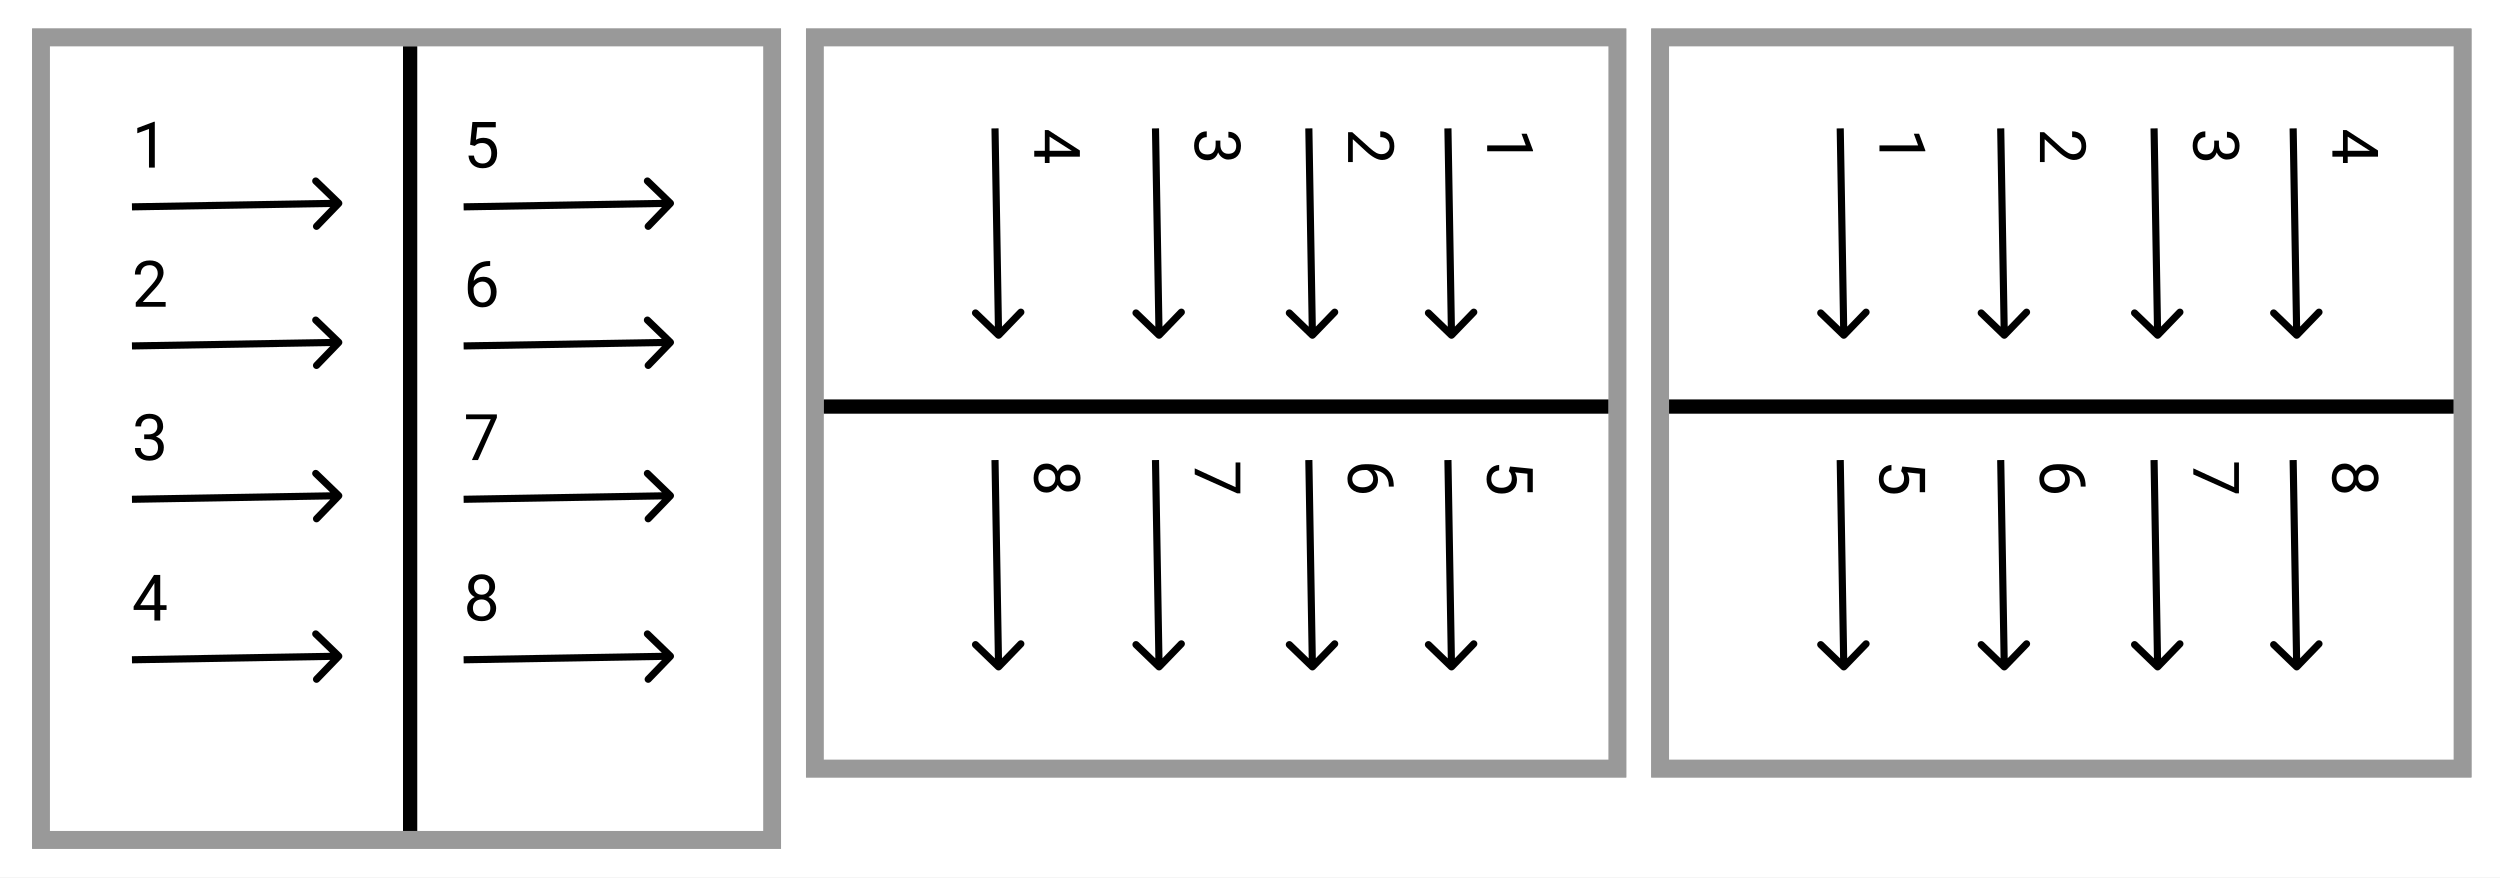
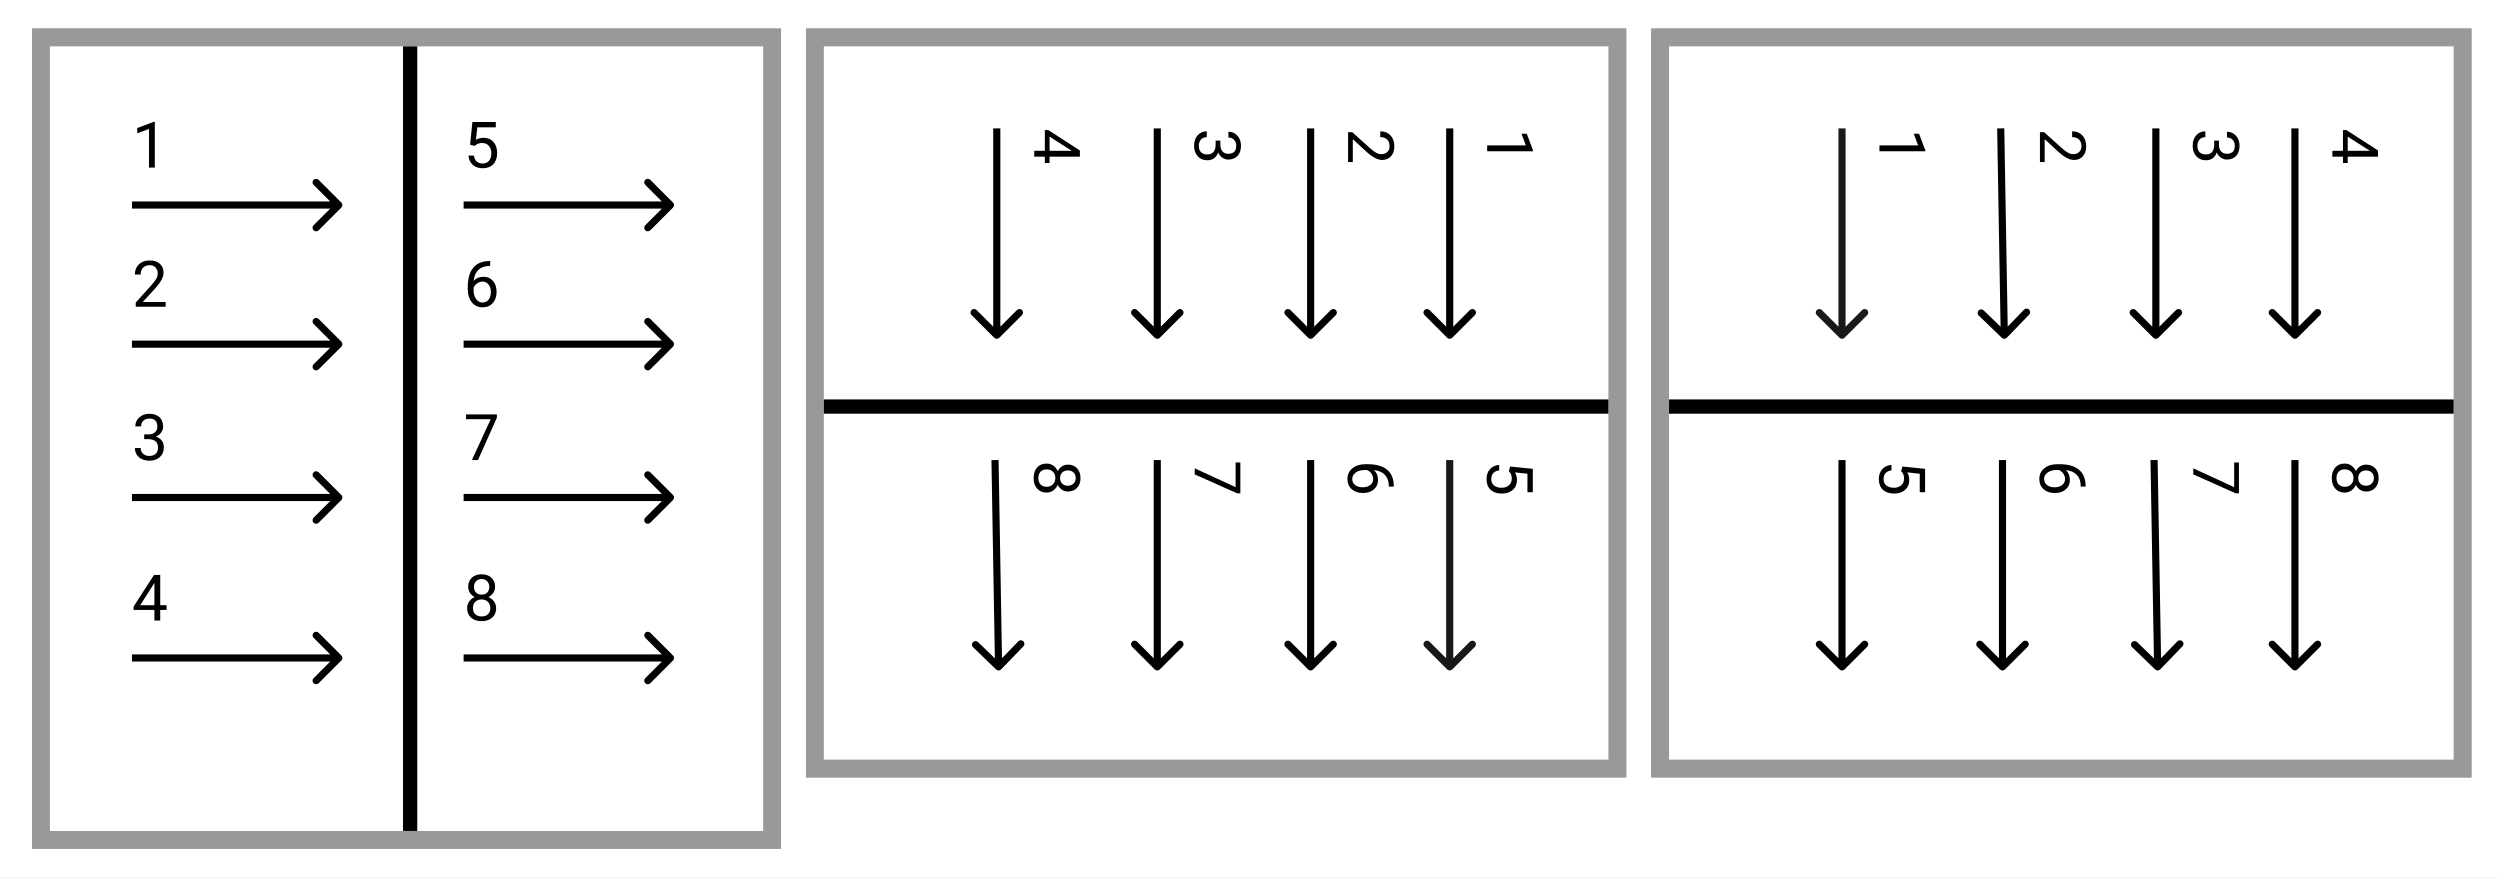
<svg xmlns="http://www.w3.org/2000/svg" width="701" height="246" viewBox="0 0 701 246" fill="none">
  <rect width="701" height="246" fill="white" />
  <path d="M11.5 10.5H216.5V235.5H11.5V10.5Z" fill="white" stroke="#999999" stroke-width="5" />
  <path d="M43.407 47H41.773V36.163L38.494 37.367V35.891L43.152 34.142H43.407V47Z" fill="black" />
  <path d="M95.719 57.695C96.103 57.298 96.092 56.664 95.695 56.281L89.222 50.028C88.825 49.644 88.192 49.655 87.808 50.052C87.424 50.449 87.435 51.082 87.832 51.466L93.586 57.024L88.028 62.778C87.644 63.175 87.655 63.808 88.052 64.192C88.449 64.576 89.082 64.565 89.466 64.168L95.719 57.695ZM37.017 59L95.017 58L94.983 56L36.983 57L37.017 59Z" fill="black" />
  <path d="M44.928 169.702H46.703V171.029H44.928V174H43.293V171.029H37.466V170.071L43.196 161.203H44.928V169.702ZM39.312 169.702H43.293V163.427L43.1 163.778L39.312 169.702Z" fill="black" />
  <path d="M95.719 184.695C96.103 184.298 96.092 183.665 95.695 183.281L89.222 177.028C88.825 176.644 88.192 176.655 87.808 177.052C87.424 177.449 87.435 178.082 87.832 178.466L93.586 184.024L88.028 189.778C87.644 190.175 87.655 190.808 88.052 191.192C88.449 191.576 89.082 191.565 89.466 191.168L95.719 184.695ZM37.017 186L95.017 185L94.983 183L36.983 184L37.017 186Z" fill="black" />
  <path d="M40.428 121.811H41.649C42.417 121.799 43.02 121.597 43.46 121.204C43.899 120.812 44.119 120.281 44.119 119.613C44.119 118.113 43.372 117.363 41.878 117.363C41.175 117.363 40.612 117.565 40.19 117.97C39.774 118.368 39.566 118.898 39.566 119.561H37.94C37.94 118.547 38.31 117.706 39.048 117.038C39.792 116.364 40.735 116.027 41.878 116.027C43.085 116.027 44.031 116.347 44.717 116.985C45.402 117.624 45.745 118.512 45.745 119.648C45.745 120.205 45.563 120.744 45.2 121.266C44.843 121.787 44.353 122.177 43.732 122.435C44.435 122.657 44.977 123.026 45.358 123.542C45.745 124.058 45.938 124.688 45.938 125.432C45.938 126.58 45.563 127.491 44.813 128.165C44.063 128.839 43.088 129.176 41.887 129.176C40.685 129.176 39.707 128.851 38.951 128.2C38.201 127.55 37.826 126.691 37.826 125.625H39.461C39.461 126.299 39.681 126.838 40.12 127.242C40.56 127.646 41.148 127.849 41.887 127.849C42.672 127.849 43.273 127.644 43.688 127.233C44.105 126.823 44.312 126.234 44.312 125.467C44.312 124.723 44.084 124.151 43.627 123.753C43.17 123.354 42.511 123.149 41.649 123.138H40.428V121.811Z" fill="black" />
  <path d="M95.719 139.695C96.103 139.298 96.092 138.665 95.695 138.281L89.222 132.028C88.825 131.644 88.192 131.655 87.808 132.052C87.424 132.449 87.435 133.082 87.832 133.466L93.586 139.024L88.028 144.778C87.644 145.175 87.655 145.808 88.052 146.192C88.449 146.576 89.082 146.565 89.466 146.168L95.719 139.695ZM37.017 141L95.017 140L94.983 138L36.983 139L37.017 141Z" fill="black" />
  <path d="M46.448 86H38.063V84.831L42.493 79.909C43.149 79.165 43.601 78.561 43.847 78.099C44.099 77.63 44.225 77.147 44.225 76.648C44.225 75.981 44.023 75.433 43.618 75.005C43.214 74.577 42.675 74.363 42.001 74.363C41.192 74.363 40.562 74.595 40.111 75.058C39.666 75.515 39.443 76.153 39.443 76.974H37.817C37.817 75.796 38.195 74.844 38.951 74.117C39.713 73.391 40.73 73.027 42.001 73.027C43.19 73.027 44.131 73.341 44.822 73.968C45.514 74.589 45.859 75.418 45.859 76.455C45.859 77.715 45.057 79.215 43.451 80.955L40.023 84.673H46.448V86Z" fill="black" />
  <path d="M95.719 96.695C96.103 96.298 96.092 95.665 95.695 95.281L89.222 89.028C88.825 88.644 88.192 88.655 87.808 89.052C87.424 89.449 87.435 90.082 87.832 90.466L93.586 96.024L88.028 101.778C87.644 102.175 87.655 102.808 88.052 103.192C88.449 103.576 89.082 103.565 89.466 103.168L95.719 96.695ZM37.017 98L95.017 97L94.983 95L36.983 96L37.017 98Z" fill="black" />
  <path d="M11.5 10.5H216.5V235.5H11.5V10.5Z" fill="white" stroke="#999999" stroke-width="5" />
  <path d="M43.407 47H41.773V36.163L38.494 37.367V35.891L43.152 34.142H43.407V47Z" fill="black" />
-   <path d="M95.719 57.695C96.103 57.298 96.092 56.664 95.695 56.281L89.222 50.028C88.825 49.644 88.192 49.655 87.808 50.052C87.424 50.449 87.435 51.082 87.832 51.466L93.586 57.024L88.028 62.778C87.644 63.175 87.655 63.808 88.052 64.192C88.449 64.576 89.082 64.565 89.466 64.168L95.719 57.695ZM37.017 59L95.017 58L94.983 56L36.983 57L37.017 59Z" fill="black" />
+   <path d="M95.712 58.207C96.102 57.817 96.102 57.183 95.712 56.793L89.347 50.429C88.957 50.038 88.324 50.038 87.933 50.429C87.543 50.819 87.543 51.453 87.933 51.843L93.59 57.5L87.933 63.157C87.543 63.547 87.543 64.18 87.933 64.571C88.324 64.962 88.957 64.962 89.347 64.571L95.712 58.207ZM36.996 58.5H95.004V56.5H36.996V58.5Z" fill="black" />
  <path d="M44.928 169.702H46.703V171.029H44.928V174H43.293V171.029H37.466V170.071L43.196 161.203H44.928V169.702ZM39.312 169.702H43.293V163.427L43.1 163.778L39.312 169.702Z" fill="black" />
-   <path d="M95.719 184.695C96.103 184.298 96.092 183.665 95.695 183.281L89.222 177.028C88.825 176.644 88.192 176.655 87.808 177.052C87.424 177.449 87.435 178.082 87.832 178.466L93.586 184.024L88.028 189.778C87.644 190.175 87.655 190.808 88.052 191.192C88.449 191.576 89.082 191.565 89.466 191.168L95.719 184.695ZM37.017 186L95.017 185L94.983 183L36.983 184L37.017 186Z" fill="black" />
+   <path d="M95.712 185.207C96.102 184.817 96.102 184.183 95.712 183.793L89.347 177.429C88.957 177.038 88.324 177.038 87.933 177.429C87.543 177.819 87.543 178.453 87.933 178.843L93.59 184.5L87.933 190.157C87.543 190.547 87.543 191.181 87.933 191.571C88.324 191.962 88.957 191.962 89.347 191.571L95.712 185.207ZM36.996 185.5H95.004V183.5H36.996V185.5Z" fill="black" />
  <path d="M40.428 121.811H41.649C42.417 121.799 43.02 121.597 43.46 121.204C43.899 120.812 44.119 120.281 44.119 119.613C44.119 118.113 43.372 117.363 41.878 117.363C41.175 117.363 40.612 117.565 40.19 117.97C39.774 118.368 39.566 118.898 39.566 119.561H37.94C37.94 118.547 38.31 117.706 39.048 117.038C39.792 116.364 40.735 116.027 41.878 116.027C43.085 116.027 44.031 116.347 44.717 116.985C45.402 117.624 45.745 118.512 45.745 119.648C45.745 120.205 45.563 120.744 45.2 121.266C44.843 121.787 44.353 122.177 43.732 122.435C44.435 122.657 44.977 123.026 45.358 123.542C45.745 124.058 45.938 124.688 45.938 125.432C45.938 126.58 45.563 127.491 44.813 128.165C44.063 128.839 43.088 129.176 41.887 129.176C40.685 129.176 39.707 128.851 38.951 128.2C38.201 127.55 37.826 126.691 37.826 125.625H39.461C39.461 126.299 39.681 126.838 40.12 127.242C40.56 127.646 41.148 127.849 41.887 127.849C42.672 127.849 43.273 127.644 43.688 127.233C44.105 126.823 44.312 126.234 44.312 125.467C44.312 124.723 44.084 124.151 43.627 123.753C43.17 123.354 42.511 123.149 41.649 123.138H40.428V121.811Z" fill="black" />
-   <path d="M95.719 139.695C96.103 139.298 96.092 138.665 95.695 138.281L89.222 132.028C88.825 131.644 88.192 131.655 87.808 132.052C87.424 132.449 87.435 133.082 87.832 133.466L93.586 139.024L88.028 144.778C87.644 145.175 87.655 145.808 88.052 146.192C88.449 146.576 89.082 146.565 89.466 146.168L95.719 139.695ZM37.017 141L95.017 140L94.983 138L36.983 139L37.017 141Z" fill="black" />
+   <path d="M95.712 140.207C96.102 139.817 96.102 139.183 95.712 138.793L89.347 132.429C88.957 132.038 88.324 132.038 87.933 132.429C87.543 132.819 87.543 133.453 87.933 133.843L93.59 139.5L87.933 145.157C87.543 145.547 87.543 146.181 87.933 146.571C88.324 146.962 88.957 146.962 89.347 146.571L95.712 140.207ZM36.996 140.5H95.004V138.5H36.996V140.5Z" fill="black" />
  <path d="M46.448 86H38.063V84.831L42.493 79.909C43.149 79.165 43.601 78.561 43.847 78.099C44.099 77.63 44.225 77.147 44.225 76.648C44.225 75.981 44.023 75.433 43.618 75.005C43.214 74.577 42.675 74.363 42.001 74.363C41.192 74.363 40.562 74.595 40.111 75.058C39.666 75.515 39.443 76.153 39.443 76.974H37.817C37.817 75.796 38.195 74.844 38.951 74.117C39.713 73.391 40.73 73.027 42.001 73.027C43.19 73.027 44.131 73.341 44.822 73.968C45.514 74.589 45.859 75.418 45.859 76.455C45.859 77.715 45.057 79.215 43.451 80.955L40.023 84.673H46.448V86Z" fill="black" />
-   <path d="M95.719 96.695C96.103 96.298 96.092 95.665 95.695 95.281L89.222 89.028C88.825 88.644 88.192 88.655 87.808 89.052C87.424 89.449 87.435 90.082 87.832 90.466L93.586 96.024L88.028 101.778C87.644 102.175 87.655 102.808 88.052 103.192C88.449 103.576 89.082 103.565 89.466 103.168L95.719 96.695ZM37.017 98L95.017 97L94.983 95L36.983 96L37.017 98Z" fill="black" />
+   <path d="M95.712 97.207C96.102 96.817 96.102 96.183 95.712 95.793L89.347 89.429C88.957 89.038 88.324 89.038 87.933 89.429C87.543 89.82 87.543 90.453 87.933 90.843L93.59 96.5L87.933 102.157C87.543 102.547 87.543 103.181 87.933 103.571C88.324 103.962 88.957 103.962 89.347 103.571L95.712 97.207ZM36.996 97.5H95.004V95.5H36.996V97.5Z" fill="black" />
  <path d="M131.811 40.584L132.461 34.203H139.018V35.706H133.841L133.454 39.195C134.081 38.826 134.793 38.642 135.59 38.642C136.756 38.642 137.682 39.028 138.367 39.802C139.053 40.569 139.396 41.609 139.396 42.922C139.396 44.24 139.038 45.28 138.323 46.042C137.614 46.798 136.621 47.176 135.344 47.176C134.213 47.176 133.29 46.862 132.575 46.235C131.86 45.608 131.453 44.741 131.354 43.634H132.892C132.991 44.366 133.252 44.92 133.674 45.295C134.096 45.664 134.652 45.849 135.344 45.849C136.1 45.849 136.691 45.591 137.119 45.075C137.553 44.56 137.77 43.848 137.77 42.94C137.77 42.084 137.535 41.398 137.066 40.883C136.604 40.361 135.985 40.101 135.212 40.101C134.503 40.101 133.946 40.256 133.542 40.566L133.111 40.918L131.811 40.584Z" fill="black" />
-   <path d="M188.719 57.695C189.103 57.298 189.092 56.664 188.695 56.281L182.222 50.028C181.825 49.644 181.192 49.655 180.808 50.052C180.424 50.449 180.435 51.082 180.832 51.466L186.586 57.024L181.028 62.778C180.644 63.175 180.655 63.808 181.052 64.192C181.449 64.576 182.082 64.565 182.466 64.168L188.719 57.695ZM130.017 59L188.017 58L187.983 56L129.983 57L130.017 59Z" fill="black" />
+   <path d="M188.711 58.207C189.102 57.817 189.102 57.183 188.711 56.793L182.347 50.429C181.957 50.038 181.324 50.038 180.933 50.429C180.543 50.819 180.543 51.453 180.933 51.843L186.59 57.5L180.933 63.157C180.543 63.547 180.543 64.18 180.933 64.571C181.324 64.962 181.957 64.962 182.347 64.571L188.711 58.207ZM129.996 58.5H188.004V56.5H129.996V58.5Z" fill="black" />
  <path d="M138.824 164.543C138.824 165.182 138.654 165.75 138.314 166.248C137.98 166.746 137.526 167.136 136.952 167.417C137.62 167.704 138.147 168.123 138.534 168.674C138.927 169.225 139.123 169.849 139.123 170.546C139.123 171.653 138.748 172.535 137.998 173.191C137.254 173.848 136.272 174.176 135.054 174.176C133.823 174.176 132.836 173.848 132.092 173.191C131.354 172.529 130.984 171.647 130.984 170.546C130.984 169.854 131.172 169.23 131.547 168.674C131.928 168.117 132.452 167.695 133.12 167.408C132.552 167.127 132.104 166.737 131.775 166.239C131.447 165.741 131.283 165.176 131.283 164.543C131.283 163.465 131.629 162.609 132.32 161.977C133.012 161.344 133.923 161.027 135.054 161.027C136.179 161.027 137.087 161.344 137.778 161.977C138.476 162.609 138.824 163.465 138.824 164.543ZM137.497 170.511C137.497 169.796 137.269 169.213 136.812 168.762C136.36 168.311 135.769 168.085 135.036 168.085C134.304 168.085 133.715 168.308 133.27 168.753C132.83 169.198 132.61 169.784 132.61 170.511C132.61 171.237 132.824 171.809 133.252 172.225C133.686 172.641 134.286 172.849 135.054 172.849C135.815 172.849 136.413 172.641 136.847 172.225C137.28 171.803 137.497 171.231 137.497 170.511ZM135.054 162.363C134.415 162.363 133.896 162.562 133.498 162.961C133.105 163.354 132.909 163.89 132.909 164.569C132.909 165.22 133.103 165.747 133.489 166.151C133.882 166.55 134.403 166.749 135.054 166.749C135.704 166.749 136.223 166.55 136.609 166.151C137.002 165.747 137.198 165.22 137.198 164.569C137.198 163.919 136.996 163.389 136.592 162.979C136.188 162.568 135.675 162.363 135.054 162.363Z" fill="black" />
-   <path d="M188.719 184.695C189.103 184.298 189.092 183.665 188.695 183.281L182.222 177.028C181.825 176.644 181.192 176.655 180.808 177.052C180.424 177.449 180.435 178.082 180.832 178.466L186.586 184.024L181.028 189.778C180.644 190.175 180.655 190.808 181.052 191.192C181.449 191.576 182.082 191.565 182.466 191.168L188.719 184.695ZM130.017 186L188.017 185L187.983 183L129.983 184L130.017 186Z" fill="black" />
+   <path d="M188.711 185.207C189.102 184.817 189.102 184.183 188.711 183.793L182.347 177.429C181.957 177.038 181.324 177.038 180.933 177.429C180.543 177.819 180.543 178.453 180.933 178.843L186.59 184.5L180.933 190.157C180.543 190.547 180.543 191.181 180.933 191.571C181.324 191.962 181.957 191.962 182.347 191.571L188.711 185.207ZM129.996 185.5H188.004V183.5H129.996V185.5Z" fill="black" />
  <path d="M139.325 117.117L134.025 129H132.32L137.603 117.539H130.677V116.203H139.325V117.117Z" fill="black" />
-   <path d="M188.719 139.695C189.103 139.298 189.092 138.665 188.695 138.281L182.222 132.028C181.825 131.644 181.192 131.655 180.808 132.052C180.424 132.449 180.435 133.082 180.832 133.466L186.586 139.024L181.028 144.778C180.644 145.175 180.655 145.808 181.052 146.192C181.449 146.576 182.082 146.565 182.466 146.168L188.719 139.695ZM130.017 141L188.017 140L187.983 138L129.983 139L130.017 141Z" fill="black" />
+   <path d="M188.711 140.207C189.102 139.817 189.102 139.183 188.711 138.793L182.347 132.429C181.957 132.038 181.324 132.038 180.933 132.429C180.543 132.819 180.543 133.453 180.933 133.843L186.59 139.5L180.933 145.157C180.543 145.547 180.543 146.181 180.933 146.571C181.324 146.962 181.957 146.962 182.347 146.571L188.711 140.207ZM129.996 140.5H188.004V138.5H129.996V140.5Z" fill="black" />
  <path d="M137.444 73.194V74.574H137.146C135.88 74.598 134.872 74.973 134.122 75.699C133.372 76.426 132.938 77.448 132.821 78.767C133.495 77.993 134.415 77.606 135.581 77.606C136.694 77.606 137.582 77.999 138.244 78.784C138.912 79.569 139.246 80.583 139.246 81.825C139.246 83.144 138.886 84.198 138.165 84.989C137.45 85.78 136.489 86.176 135.282 86.176C134.058 86.176 133.064 85.707 132.303 84.769C131.541 83.826 131.16 82.613 131.16 81.131V80.507C131.16 78.151 131.661 76.353 132.663 75.11C133.671 73.862 135.168 73.224 137.154 73.194H137.444ZM135.309 78.96C134.752 78.96 134.239 79.127 133.771 79.461C133.302 79.795 132.977 80.214 132.795 80.718V81.315C132.795 82.37 133.032 83.22 133.507 83.864C133.981 84.509 134.573 84.831 135.282 84.831C136.015 84.831 136.589 84.561 137.005 84.022C137.427 83.483 137.638 82.777 137.638 81.904C137.638 81.025 137.424 80.316 136.996 79.777C136.574 79.232 136.012 78.96 135.309 78.96Z" fill="black" />
-   <path d="M188.719 96.695C189.103 96.298 189.092 95.665 188.695 95.281L182.222 89.028C181.825 88.644 181.192 88.655 180.808 89.052C180.424 89.449 180.435 90.082 180.832 90.466L186.586 96.024L181.028 101.778C180.644 102.175 180.655 102.808 181.052 103.192C181.449 103.576 182.082 103.565 182.466 103.168L188.719 96.695ZM130.017 98L188.017 97L187.983 95L129.983 96L130.017 98Z" fill="black" />
+   <path d="M188.711 97.207C189.102 96.817 189.102 96.183 188.711 95.793L182.347 89.429C181.957 89.038 181.324 89.038 180.933 89.429C180.543 89.82 180.543 90.453 180.933 90.843L186.59 96.5L180.933 102.157C180.543 102.547 180.543 103.181 180.933 103.571C181.324 103.962 181.957 103.962 182.347 103.571L188.711 97.207ZM129.996 97.5H188.004V95.5H129.996V97.5Z" fill="black" />
  <line x1="115" y1="13" x2="115" y2="233" stroke="black" stroke-width="4" />
  <path d="M453.5 10.5V215.5H228.5V10.5H453.5Z" fill="white" stroke="#999999" stroke-width="5" />
  <path d="M417 42.407V40.773H427.837L426.633 37.494H428.109L429.858 42.152V42.407H417Z" fill="black" />
  <path d="M406.305 94.719C406.702 95.103 407.335 95.092 407.719 94.695L413.972 88.222C414.356 87.825 414.345 87.192 413.948 86.808C413.551 86.424 412.918 86.435 412.534 86.832L406.976 92.586L401.222 87.028C400.825 86.644 400.192 86.655 399.808 87.052C399.424 87.449 399.435 88.082 399.832 88.466L406.305 94.719ZM405 36.017L406 94.017L408 93.983L407 35.983L405 36.017Z" fill="black" />
  <path d="M294.298 43.928V45.703H292.971V43.928H290V42.293H292.971V36.466H293.929L302.797 42.196V43.928H294.298ZM294.298 38.312V42.293H300.573L300.222 42.1L294.298 38.312Z" fill="black" />
  <path d="M279.305 94.719C279.702 95.103 280.335 95.092 280.719 94.695L286.972 88.222C287.356 87.825 287.345 87.192 286.948 86.808C286.551 86.424 285.918 86.435 285.534 86.832L279.976 92.586L274.222 87.028C273.825 86.644 273.192 86.655 272.808 87.052C272.424 87.449 272.435 88.082 272.832 88.466L279.305 94.719ZM278 36.017L279 94.017L281 93.983L280 35.983L278 36.017Z" fill="black" />
  <path d="M342.189 39.428V40.649C342.201 41.417 342.403 42.02 342.796 42.46C343.188 42.899 343.719 43.119 344.387 43.119C345.887 43.119 346.637 42.372 346.637 40.878C346.637 40.175 346.435 39.612 346.03 39.19C345.632 38.774 345.102 38.566 344.439 38.566V36.94C345.453 36.94 346.294 37.31 346.962 38.048C347.636 38.792 347.973 39.735 347.973 40.878C347.973 42.085 347.653 43.031 347.015 43.717C346.376 44.402 345.488 44.745 344.352 44.745C343.795 44.745 343.256 44.563 342.734 44.2C342.213 43.843 341.823 43.353 341.565 42.732C341.343 43.435 340.974 43.977 340.458 44.358C339.942 44.745 339.312 44.938 338.568 44.938C337.42 44.938 336.509 44.563 335.835 43.813C335.161 43.063 334.824 42.088 334.824 40.887C334.824 39.685 335.149 38.707 335.8 37.951C336.45 37.201 337.309 36.826 338.375 36.826V38.461C337.701 38.461 337.162 38.681 336.758 39.12C336.354 39.56 336.151 40.148 336.151 40.887C336.151 41.672 336.356 42.273 336.767 42.688C337.177 43.105 337.766 43.312 338.533 43.312C339.277 43.312 339.849 43.084 340.247 42.627C340.646 42.17 340.851 41.511 340.862 40.649V39.428H342.189Z" fill="black" />
  <path d="M324.305 94.719C324.702 95.103 325.335 95.092 325.719 94.695L331.972 88.222C332.356 87.825 332.345 87.192 331.948 86.808C331.551 86.424 330.918 86.435 330.534 86.832L324.976 92.586L319.222 87.028C318.825 86.644 318.192 86.655 317.808 87.052C317.424 87.449 317.435 88.082 317.832 88.466L324.305 94.719ZM323 36.017L324 94.017L326 93.983L325 35.983L323 36.017Z" fill="black" />
  <path d="M378 45.448V37.063H379.169L384.091 41.493C384.835 42.149 385.438 42.601 385.901 42.847C386.37 43.099 386.854 43.225 387.352 43.225C388.02 43.225 388.567 43.023 388.995 42.618C389.423 42.214 389.637 41.675 389.637 41.001C389.637 40.192 389.405 39.562 388.942 39.111C388.485 38.666 387.847 38.443 387.026 38.443V36.817C388.204 36.817 389.156 37.195 389.883 37.951C390.609 38.713 390.973 39.73 390.973 41.001C390.973 42.19 390.659 43.131 390.032 43.822C389.411 44.514 388.582 44.859 387.545 44.859C386.285 44.859 384.785 44.057 383.045 42.451L379.327 39.023V45.448H378Z" fill="black" />
  <path d="M367.305 94.719C367.702 95.103 368.335 95.092 368.719 94.695L374.972 88.222C375.356 87.825 375.345 87.192 374.948 86.808C374.551 86.424 373.918 86.435 373.534 86.832L367.976 92.586L362.222 87.028C361.825 86.644 361.192 86.655 360.808 87.052C360.424 87.449 360.435 88.082 360.832 88.466L367.305 94.719ZM366 36.017L367 94.017L369 93.983L368 35.983L366 36.017Z" fill="black" />
  <path d="M453.5 10.5V215.5H228.5V10.5H453.5Z" fill="white" stroke="#999999" stroke-width="5" />
  <path d="M417 42.407V40.773H427.837L426.633 37.494H428.109L429.858 42.152V42.407H417Z" fill="black" />
-   <path d="M406.305 94.719C406.702 95.103 407.335 95.092 407.719 94.695L413.972 88.222C414.356 87.825 414.345 87.192 413.948 86.808C413.551 86.424 412.918 86.435 412.534 86.832L406.976 92.586L401.222 87.028C400.825 86.644 400.192 86.655 399.808 87.052C399.424 87.449 399.435 88.082 399.832 88.466L406.305 94.719ZM405 36.017L406 94.017L408 93.983L407 35.983L405 36.017Z" fill="black" />
+   <path d="M405.793 94.711C406.183 95.102 406.817 95.102 407.207 94.711L413.571 88.347C413.962 87.957 413.962 87.324 413.571 86.933C413.181 86.543 412.547 86.543 412.157 86.933L406.5 92.59L400.843 86.933C400.453 86.543 399.819 86.543 399.429 86.933C399.038 87.324 399.038 87.957 399.429 88.347L405.793 94.711ZM405.5 35.996V94.004H407.5V35.996H405.5Z" fill="black" />
  <path d="M294.298 43.928V45.703H292.971V43.928H290V42.293H292.971V36.466H293.929L302.797 42.196V43.928H294.298ZM294.298 38.312V42.293H300.573L300.222 42.1L294.298 38.312Z" fill="black" />
-   <path d="M279.305 94.719C279.702 95.103 280.335 95.092 280.719 94.695L286.972 88.222C287.356 87.825 287.345 87.192 286.948 86.808C286.551 86.424 285.918 86.435 285.534 86.832L279.976 92.586L274.222 87.028C273.825 86.644 273.192 86.655 272.808 87.052C272.424 87.449 272.435 88.082 272.832 88.466L279.305 94.719ZM278 36.017L279 94.017L281 93.983L280 35.983L278 36.017Z" fill="black" />
+   <path d="M278.793 94.712C279.183 95.102 279.817 95.102 280.207 94.712L286.571 88.347C286.962 87.957 286.962 87.324 286.571 86.933C286.181 86.543 285.547 86.543 285.157 86.933L279.5 92.59L273.843 86.933C273.453 86.543 272.819 86.543 272.429 86.933C272.038 87.324 272.038 87.957 272.429 88.347L278.793 94.712ZM278.5 35.996V94.004H280.5V35.996H278.5Z" fill="black" />
  <path d="M342.189 39.428V40.649C342.201 41.417 342.403 42.02 342.796 42.46C343.188 42.899 343.719 43.119 344.387 43.119C345.887 43.119 346.637 42.372 346.637 40.878C346.637 40.175 346.435 39.612 346.03 39.19C345.632 38.774 345.102 38.566 344.439 38.566V36.94C345.453 36.94 346.294 37.31 346.962 38.048C347.636 38.792 347.973 39.735 347.973 40.878C347.973 42.085 347.653 43.031 347.015 43.717C346.376 44.402 345.488 44.745 344.352 44.745C343.795 44.745 343.256 44.563 342.734 44.2C342.213 43.843 341.823 43.353 341.565 42.732C341.343 43.435 340.974 43.977 340.458 44.358C339.942 44.745 339.312 44.938 338.568 44.938C337.42 44.938 336.509 44.563 335.835 43.813C335.161 43.063 334.824 42.088 334.824 40.887C334.824 39.685 335.149 38.707 335.8 37.951C336.45 37.201 337.309 36.826 338.375 36.826V38.461C337.701 38.461 337.162 38.681 336.758 39.12C336.354 39.56 336.151 40.148 336.151 40.887C336.151 41.672 336.356 42.273 336.767 42.688C337.177 43.105 337.766 43.312 338.533 43.312C339.277 43.312 339.849 43.084 340.247 42.627C340.646 42.17 340.851 41.511 340.862 40.649V39.428H342.189Z" fill="black" />
-   <path d="M324.305 94.719C324.702 95.103 325.335 95.092 325.719 94.695L331.972 88.222C332.356 87.825 332.345 87.192 331.948 86.808C331.551 86.424 330.918 86.435 330.534 86.832L324.976 92.586L319.222 87.028C318.825 86.644 318.192 86.655 317.808 87.052C317.424 87.449 317.435 88.082 317.832 88.466L324.305 94.719ZM323 36.017L324 94.017L326 93.983L325 35.983L323 36.017Z" fill="black" />
+   <path d="M323.793 94.711C324.183 95.102 324.817 95.102 325.207 94.711L331.571 88.347C331.962 87.957 331.962 87.324 331.571 86.933C331.181 86.543 330.547 86.543 330.157 86.933L324.5 92.59L318.843 86.933C318.453 86.543 317.819 86.543 317.429 86.933C317.038 87.324 317.038 87.957 317.429 88.347L323.793 94.711ZM323.5 35.996V94.004H325.5V35.996H323.5Z" fill="black" />
  <path d="M378 45.448V37.063H379.169L384.091 41.493C384.835 42.149 385.438 42.601 385.901 42.847C386.37 43.099 386.854 43.225 387.352 43.225C388.02 43.225 388.567 43.023 388.995 42.618C389.423 42.214 389.637 41.675 389.637 41.001C389.637 40.192 389.405 39.562 388.942 39.111C388.485 38.666 387.847 38.443 387.026 38.443V36.817C388.204 36.817 389.156 37.195 389.883 37.951C390.609 38.713 390.973 39.73 390.973 41.001C390.973 42.19 390.659 43.131 390.032 43.822C389.411 44.514 388.582 44.859 387.545 44.859C386.285 44.859 384.785 44.057 383.045 42.451L379.327 39.023V45.448H378Z" fill="black" />
-   <path d="M367.305 94.719C367.702 95.103 368.335 95.092 368.719 94.695L374.972 88.222C375.356 87.825 375.345 87.192 374.948 86.808C374.551 86.424 373.918 86.435 373.534 86.832L367.976 92.586L362.222 87.028C361.825 86.644 361.192 86.655 360.808 87.052C360.424 87.449 360.435 88.082 360.832 88.466L367.305 94.719ZM366 36.017L367 94.017L369 93.983L368 35.983L366 36.017Z" fill="black" />
+   <path d="M366.793 94.711C367.183 95.102 367.817 95.102 368.207 94.711L374.571 88.347C374.962 87.957 374.962 87.324 374.571 86.933C374.181 86.543 373.547 86.543 373.157 86.933L367.5 92.59L361.843 86.933C361.453 86.543 360.819 86.543 360.429 86.933C360.038 87.324 360.038 87.957 360.429 88.347L366.793 94.711ZM366.5 35.996V94.004H368.5V35.996H366.5Z" fill="black" />
  <path d="M423.416 130.811L429.797 131.461V138.018H428.294V132.841L424.805 132.454C425.174 133.081 425.358 133.793 425.358 134.59C425.358 135.756 424.972 136.682 424.198 137.367C423.431 138.053 422.391 138.396 421.078 138.396C419.76 138.396 418.72 138.038 417.958 137.323C417.202 136.614 416.824 135.621 416.824 134.344C416.824 133.213 417.138 132.29 417.765 131.575C418.392 130.86 419.259 130.453 420.366 130.354V131.892C419.634 131.991 419.08 132.252 418.705 132.674C418.336 133.096 418.151 133.652 418.151 134.344C418.151 135.1 418.409 135.691 418.925 136.119C419.44 136.553 420.152 136.77 421.061 136.77C421.916 136.77 422.602 136.535 423.117 136.066C423.639 135.604 423.899 134.985 423.899 134.212C423.899 133.503 423.744 132.946 423.434 132.542L423.082 132.111L423.416 130.811Z" fill="black" />
-   <path d="M406.305 187.719C406.702 188.103 407.335 188.092 407.719 187.695L413.972 181.222C414.356 180.825 414.345 180.192 413.948 179.808C413.551 179.424 412.918 179.435 412.534 179.832L406.976 185.586L401.222 180.028C400.825 179.644 400.192 179.655 399.808 180.052C399.424 180.449 399.435 181.082 399.832 181.466L406.305 187.719ZM405 129.017L406 187.017L408 186.983L407 128.983L405 129.017Z" fill="black" />
+   <path opacity="0.9" d="M405.793 187.711C406.183 188.102 406.817 188.102 407.207 187.711L413.571 181.347C413.962 180.957 413.962 180.324 413.571 179.933C413.181 179.543 412.547 179.543 412.157 179.933L406.5 185.59L400.843 179.933C400.453 179.543 399.819 179.543 399.429 179.933C399.038 180.324 399.038 180.957 399.429 181.347L405.793 187.711ZM405.5 128.996V187.004H407.5V128.996H405.5Z" fill="black" />
  <path d="M299.457 137.824C298.818 137.824 298.25 137.654 297.752 137.314C297.254 136.98 296.864 136.526 296.583 135.952C296.296 136.62 295.877 137.147 295.326 137.534C294.775 137.927 294.151 138.123 293.454 138.123C292.347 138.123 291.465 137.748 290.809 136.998C290.152 136.254 289.824 135.272 289.824 134.054C289.824 132.823 290.152 131.836 290.809 131.092C291.471 130.354 292.353 129.984 293.454 129.984C294.146 129.984 294.77 130.172 295.326 130.547C295.883 130.928 296.305 131.452 296.592 132.12C296.873 131.552 297.263 131.104 297.761 130.775C298.259 130.447 298.824 130.283 299.457 130.283C300.535 130.283 301.391 130.629 302.023 131.32C302.656 132.012 302.973 132.923 302.973 134.054C302.973 135.179 302.656 136.087 302.023 136.778C301.391 137.476 300.535 137.824 299.457 137.824ZM293.489 136.497C294.204 136.497 294.787 136.269 295.238 135.812C295.689 135.36 295.915 134.769 295.915 134.036C295.915 133.304 295.692 132.715 295.247 132.27C294.802 131.83 294.216 131.61 293.489 131.61C292.763 131.61 292.191 131.824 291.775 132.252C291.359 132.686 291.151 133.286 291.151 134.054C291.151 134.815 291.359 135.413 291.775 135.847C292.197 136.28 292.769 136.497 293.489 136.497ZM301.637 134.054C301.637 133.415 301.438 132.896 301.039 132.498C300.646 132.105 300.11 131.909 299.431 131.909C298.78 131.909 298.253 132.103 297.849 132.489C297.45 132.882 297.251 133.403 297.251 134.054C297.251 134.704 297.45 135.223 297.849 135.609C298.253 136.002 298.78 136.198 299.431 136.198C300.081 136.198 300.611 135.996 301.021 135.592C301.432 135.188 301.637 134.675 301.637 134.054Z" fill="black" />
  <path d="M279.305 187.719C279.702 188.103 280.335 188.092 280.719 187.695L286.972 181.222C287.356 180.825 287.345 180.192 286.948 179.808C286.551 179.424 285.918 179.435 285.534 179.832L279.976 185.586L274.222 180.028C273.825 179.644 273.192 179.655 272.808 180.052C272.424 180.449 272.435 181.082 272.832 181.466L279.305 187.719ZM278 129.017L279 187.017L281 186.983L280 128.983L278 129.017Z" fill="black" />
  <path d="M346.883 138.325L335 133.025V131.32L346.461 136.603V129.677H347.797V138.325H346.883Z" fill="black" />
-   <path d="M324.305 187.719C324.702 188.103 325.335 188.092 325.719 187.695L331.972 181.222C332.356 180.825 332.345 180.192 331.948 179.808C331.551 179.424 330.918 179.435 330.534 179.832L324.976 185.586L319.222 180.028C318.825 179.644 318.192 179.655 317.808 180.052C317.424 180.449 317.435 181.082 317.832 181.466L324.305 187.719ZM323 129.017L324 187.017L326 186.983L325 128.983L323 129.017Z" fill="black" />
+   <path d="M323.793 187.711C324.183 188.102 324.817 188.102 325.207 187.711L331.571 181.347C331.962 180.957 331.962 180.324 331.571 179.933C331.181 179.543 330.547 179.543 330.157 179.933L324.5 185.59L318.843 179.933C318.453 179.543 317.819 179.543 317.429 179.933C317.038 180.324 317.038 180.957 317.429 181.347L323.793 187.711ZM323.5 128.996V187.004H325.5V128.996H323.5Z" fill="black" />
  <path d="M390.806 136.444H389.426V136.146C389.402 134.88 389.027 133.872 388.301 133.122C387.574 132.372 386.552 131.938 385.233 131.821C386.007 132.495 386.394 133.415 386.394 134.581C386.394 135.694 386.001 136.582 385.216 137.244C384.431 137.912 383.417 138.246 382.175 138.246C380.856 138.246 379.802 137.886 379.011 137.165C378.22 136.45 377.824 135.489 377.824 134.282C377.824 133.058 378.293 132.064 379.23 131.303C380.174 130.541 381.387 130.16 382.869 130.16H383.493C385.849 130.16 387.647 130.661 388.89 131.663C390.138 132.671 390.776 134.168 390.806 136.154V136.444ZM385.04 134.309C385.04 133.752 384.873 133.239 384.539 132.771C384.205 132.302 383.786 131.977 383.282 131.795H382.685C381.63 131.795 380.78 132.032 380.136 132.507C379.491 132.981 379.169 133.573 379.169 134.282C379.169 135.015 379.438 135.589 379.978 136.005C380.517 136.427 381.223 136.638 382.096 136.638C382.975 136.638 383.684 136.424 384.223 135.996C384.768 135.574 385.04 135.012 385.04 134.309Z" fill="black" />
-   <path d="M367.305 187.719C367.702 188.103 368.335 188.092 368.719 187.695L374.972 181.222C375.356 180.825 375.345 180.192 374.948 179.808C374.551 179.424 373.918 179.435 373.534 179.832L367.976 185.586L362.222 180.028C361.825 179.644 361.192 179.655 360.808 180.052C360.424 180.449 360.435 181.082 360.832 181.466L367.305 187.719ZM366 129.017L367 187.017L369 186.983L368 128.983L366 129.017Z" fill="black" />
+   <path d="M366.793 187.711C367.183 188.102 367.817 188.102 368.207 187.711L374.571 181.347C374.962 180.957 374.962 180.324 374.571 179.933C374.181 179.543 373.547 179.543 373.157 179.933L367.5 185.59L361.843 179.933C361.453 179.543 360.819 179.543 360.429 179.933C360.038 180.324 360.038 180.957 360.429 181.347L366.793 187.711ZM366.5 128.996V187.004H368.5V128.996H366.5Z" fill="black" />
  <line x1="451" y1="114" x2="231" y2="114" stroke="black" stroke-width="4" />
  <path d="M690.5 10.5V215.5H465.5V10.5H690.5Z" fill="white" stroke="#999999" stroke-width="5" />
  <path d="M654 42.407V40.773H664.837L663.633 37.494H665.109L666.858 42.152V42.407H654Z" fill="black" />
  <path d="M643.305 94.719C643.702 95.103 644.335 95.092 644.719 94.695L650.972 88.222C651.356 87.825 651.345 87.192 650.948 86.808C650.551 86.424 649.918 86.435 649.534 86.832L643.976 92.586L638.222 87.028C637.825 86.644 637.192 86.655 636.808 87.052C636.424 87.449 636.435 88.082 636.832 88.466L643.305 94.719ZM642 36.017L643 94.017L645 93.983L644 35.983L642 36.017Z" fill="black" />
  <path d="M531.298 43.928V45.703H529.971V43.928H527V42.293H529.971V36.466H530.929L539.797 42.196V43.928H531.298ZM531.298 38.312V42.293H537.573L537.222 42.1L531.298 38.312Z" fill="black" />
  <path d="M516.305 94.719C516.702 95.103 517.335 95.092 517.719 94.695L523.972 88.222C524.356 87.825 524.345 87.192 523.948 86.808C523.551 86.424 522.918 86.435 522.534 86.832L516.976 92.586L511.222 87.028C510.825 86.644 510.192 86.655 509.808 87.052C509.424 87.449 509.435 88.082 509.832 88.466L516.305 94.719ZM515 36.017L516 94.017L518 93.983L517 35.983L515 36.017Z" fill="black" />
  <path d="M579.189 39.428V40.649C579.201 41.417 579.403 42.02 579.796 42.46C580.188 42.899 580.719 43.119 581.387 43.119C582.887 43.119 583.637 42.372 583.637 40.878C583.637 40.175 583.435 39.612 583.03 39.19C582.632 38.774 582.102 38.566 581.439 38.566V36.94C582.453 36.94 583.294 37.31 583.962 38.048C584.636 38.792 584.973 39.735 584.973 40.878C584.973 42.085 584.653 43.031 584.015 43.717C583.376 44.402 582.488 44.745 581.352 44.745C580.795 44.745 580.256 44.563 579.734 44.2C579.213 43.843 578.823 43.353 578.565 42.732C578.343 43.435 577.974 43.977 577.458 44.358C576.942 44.745 576.312 44.938 575.568 44.938C574.42 44.938 573.509 44.563 572.835 43.813C572.161 43.063 571.824 42.088 571.824 40.887C571.824 39.685 572.149 38.707 572.8 37.951C573.45 37.201 574.309 36.826 575.375 36.826V38.461C574.701 38.461 574.162 38.681 573.758 39.12C573.354 39.56 573.151 40.148 573.151 40.887C573.151 41.672 573.356 42.273 573.767 42.688C574.177 43.105 574.766 43.312 575.533 43.312C576.277 43.312 576.849 43.084 577.247 42.627C577.646 42.17 577.851 41.511 577.862 40.649V39.428H579.189Z" fill="black" />
  <path d="M561.305 94.719C561.702 95.103 562.335 95.092 562.719 94.695L568.972 88.222C569.356 87.825 569.345 87.192 568.948 86.808C568.551 86.424 567.918 86.435 567.534 86.832L561.976 92.586L556.222 87.028C555.825 86.644 555.192 86.655 554.808 87.052C554.424 87.449 554.435 88.082 554.832 88.466L561.305 94.719ZM560 36.017L561 94.017L563 93.983L562 35.983L560 36.017Z" fill="black" />
  <path d="M615 45.448V37.063H616.169L621.091 41.493C621.835 42.149 622.438 42.601 622.901 42.847C623.37 43.099 623.854 43.225 624.352 43.225C625.02 43.225 625.567 43.023 625.995 42.618C626.423 42.214 626.637 41.675 626.637 41.001C626.637 40.192 626.405 39.562 625.942 39.111C625.485 38.666 624.847 38.443 624.026 38.443V36.817C625.204 36.817 626.156 37.195 626.883 37.951C627.609 38.713 627.973 39.73 627.973 41.001C627.973 42.19 627.659 43.131 627.032 43.822C626.411 44.514 625.582 44.859 624.545 44.859C623.285 44.859 621.785 44.057 620.045 42.451L616.327 39.023V45.448H615Z" fill="black" />
  <path d="M604.305 94.719C604.702 95.103 605.335 95.092 605.719 94.695L611.972 88.222C612.356 87.825 612.345 87.192 611.948 86.808C611.551 86.424 610.918 86.435 610.534 86.832L604.976 92.586L599.222 87.028C598.825 86.644 598.192 86.655 597.808 87.052C597.424 87.449 597.435 88.082 597.832 88.466L604.305 94.719ZM603 36.017L604 94.017L606 93.983L605 35.983L603 36.017Z" fill="black" />
  <path d="M690.5 10.5V215.5H465.5V10.5H690.5Z" fill="white" stroke="#999999" stroke-width="5" />
  <path d="M658.298 43.928V45.703H656.971V43.928H654V42.293H656.971V36.466H657.929L666.797 42.196V43.928H658.298ZM658.298 38.312V42.293H664.573L664.222 42.1L658.298 38.312Z" fill="black" />
-   <path d="M643.305 94.719C643.702 95.103 644.335 95.092 644.719 94.695L650.972 88.222C651.356 87.825 651.345 87.192 650.948 86.808C650.551 86.424 649.918 86.435 649.534 86.832L643.976 92.586L638.222 87.028C637.825 86.644 637.192 86.655 636.808 87.052C636.424 87.449 636.435 88.082 636.832 88.466L643.305 94.719ZM642 36.017L643 94.017L645 93.983L644 35.983L642 36.017Z" fill="black" />
+   <path d="M642.793 94.711C643.183 95.102 643.817 95.102 644.207 94.711L650.571 88.347C650.962 87.957 650.962 87.324 650.571 86.933C650.181 86.543 649.547 86.543 649.157 86.933L643.5 92.59L637.843 86.933C637.453 86.543 636.819 86.543 636.429 86.933C636.038 87.324 636.038 87.957 636.429 88.347L642.793 94.711ZM642.5 35.996V94.004H644.5V35.996H642.5Z" fill="black" />
  <path d="M527 42.407V40.773H537.837L536.633 37.494H538.109L539.858 42.152V42.407H527Z" fill="black" />
-   <path d="M516.305 94.719C516.702 95.103 517.335 95.092 517.719 94.695L523.972 88.222C524.356 87.825 524.345 87.192 523.948 86.808C523.551 86.424 522.918 86.435 522.534 86.832L516.976 92.586L511.222 87.028C510.825 86.644 510.192 86.655 509.808 87.052C509.424 87.449 509.435 88.082 509.832 88.466L516.305 94.719ZM515 36.017L516 94.017L518 93.983L517 35.983L515 36.017Z" fill="black" />
+   <path opacity="0.9" d="M515.793 94.711C516.183 95.102 516.817 95.102 517.207 94.711L523.571 88.347C523.962 87.957 523.962 87.324 523.571 86.933C523.181 86.543 522.547 86.543 522.157 86.933L516.5 92.59L510.843 86.933C510.453 86.543 509.819 86.543 509.429 86.933C509.038 87.324 509.038 87.957 509.429 88.347L515.793 94.711ZM515.5 35.996V94.004H517.5V35.996H515.5Z" fill="black" />
  <path d="M572 45.448V37.063H573.169L578.091 41.493C578.835 42.149 579.438 42.601 579.901 42.847C580.37 43.099 580.854 43.225 581.352 43.225C582.02 43.225 582.567 43.023 582.995 42.618C583.423 42.214 583.637 41.675 583.637 41.001C583.637 40.192 583.405 39.562 582.942 39.111C582.485 38.666 581.847 38.443 581.026 38.443V36.817C582.204 36.817 583.156 37.195 583.883 37.951C584.609 38.713 584.973 39.73 584.973 41.001C584.973 42.19 584.659 43.131 584.032 43.822C583.411 44.514 582.582 44.859 581.545 44.859C580.285 44.859 578.785 44.057 577.045 42.451L573.327 39.023V45.448H572Z" fill="black" />
  <path d="M561.305 94.719C561.702 95.103 562.335 95.092 562.719 94.695L568.972 88.222C569.356 87.825 569.345 87.192 568.948 86.808C568.551 86.424 567.918 86.435 567.534 86.832L561.976 92.586L556.222 87.028C555.825 86.644 555.192 86.655 554.808 87.052C554.424 87.449 554.435 88.082 554.832 88.466L561.305 94.719ZM560 36.017L561 94.017L563 93.983L562 35.983L560 36.017Z" fill="black" />
  <path d="M622.189 39.428V40.649C622.201 41.417 622.403 42.02 622.796 42.46C623.188 42.899 623.719 43.119 624.387 43.119C625.887 43.119 626.637 42.372 626.637 40.878C626.637 40.175 626.435 39.612 626.03 39.19C625.632 38.774 625.102 38.566 624.439 38.566V36.94C625.453 36.94 626.294 37.31 626.962 38.048C627.636 38.792 627.973 39.735 627.973 40.878C627.973 42.085 627.653 43.031 627.015 43.717C626.376 44.402 625.488 44.745 624.352 44.745C623.795 44.745 623.256 44.563 622.734 44.2C622.213 43.843 621.823 43.353 621.565 42.732C621.343 43.435 620.974 43.977 620.458 44.358C619.942 44.745 619.312 44.938 618.568 44.938C617.42 44.938 616.509 44.563 615.835 43.813C615.161 43.063 614.824 42.088 614.824 40.887C614.824 39.685 615.149 38.707 615.8 37.951C616.45 37.201 617.309 36.826 618.375 36.826V38.461C617.701 38.461 617.162 38.681 616.758 39.12C616.354 39.56 616.151 40.148 616.151 40.887C616.151 41.672 616.356 42.273 616.767 42.688C617.177 43.105 617.766 43.312 618.533 43.312C619.277 43.312 619.849 43.084 620.247 42.627C620.646 42.17 620.851 41.511 620.862 40.649V39.428H622.189Z" fill="black" />
-   <path d="M604.305 94.719C604.702 95.103 605.335 95.092 605.719 94.695L611.972 88.222C612.356 87.825 612.345 87.192 611.948 86.808C611.551 86.424 610.918 86.435 610.534 86.832L604.976 92.586L599.222 87.028C598.825 86.644 598.192 86.655 597.808 87.052C597.424 87.449 597.435 88.082 597.832 88.466L604.305 94.719ZM603 36.017L604 94.017L606 93.983L605 35.983L603 36.017Z" fill="black" />
+   <path d="M603.793 94.712C604.183 95.102 604.817 95.102 605.207 94.712L611.571 88.347C611.962 87.957 611.962 87.324 611.571 86.933C611.181 86.543 610.547 86.543 610.157 86.933L604.5 92.59L598.843 86.933C598.453 86.543 597.819 86.543 597.429 86.933C597.038 87.324 597.038 87.957 597.429 88.347L603.793 94.712ZM603.5 35.996V94.004H605.5V35.996H603.5Z" fill="black" />
  <path d="M663.457 137.824C662.818 137.824 662.25 137.654 661.752 137.314C661.254 136.98 660.864 136.526 660.583 135.952C660.296 136.62 659.877 137.147 659.326 137.534C658.775 137.927 658.151 138.123 657.454 138.123C656.347 138.123 655.465 137.748 654.809 136.998C654.152 136.254 653.824 135.272 653.824 134.054C653.824 132.823 654.152 131.836 654.809 131.092C655.471 130.354 656.353 129.984 657.454 129.984C658.146 129.984 658.77 130.172 659.326 130.547C659.883 130.928 660.305 131.452 660.592 132.12C660.873 131.552 661.263 131.104 661.761 130.775C662.259 130.447 662.824 130.283 663.457 130.283C664.535 130.283 665.391 130.629 666.023 131.32C666.656 132.012 666.973 132.923 666.973 134.054C666.973 135.179 666.656 136.087 666.023 136.778C665.391 137.476 664.535 137.824 663.457 137.824ZM657.489 136.497C658.204 136.497 658.787 136.269 659.238 135.812C659.689 135.36 659.915 134.769 659.915 134.036C659.915 133.304 659.692 132.715 659.247 132.27C658.802 131.83 658.216 131.61 657.489 131.61C656.763 131.61 656.191 131.824 655.775 132.252C655.359 132.686 655.151 133.286 655.151 134.054C655.151 134.815 655.359 135.413 655.775 135.847C656.197 136.28 656.769 136.497 657.489 136.497ZM665.637 134.054C665.637 133.415 665.438 132.896 665.039 132.498C664.646 132.105 664.11 131.909 663.431 131.909C662.78 131.909 662.253 132.103 661.849 132.489C661.45 132.882 661.251 133.403 661.251 134.054C661.251 134.704 661.45 135.223 661.849 135.609C662.253 136.002 662.78 136.198 663.431 136.198C664.081 136.198 664.611 135.996 665.021 135.592C665.432 135.188 665.637 134.675 665.637 134.054Z" fill="black" />
-   <path d="M643.305 187.719C643.702 188.103 644.335 188.092 644.719 187.695L650.972 181.222C651.356 180.825 651.345 180.192 650.948 179.808C650.551 179.424 649.918 179.435 649.534 179.832L643.976 185.586L638.222 180.028C637.825 179.644 637.192 179.655 636.808 180.052C636.424 180.449 636.435 181.082 636.832 181.466L643.305 187.719ZM642 129.017L643 187.017L645 186.983L644 128.983L642 129.017Z" fill="black" />
+   <path d="M642.793 187.711C643.183 188.102 643.817 188.102 644.207 187.711L650.571 181.347C650.962 180.957 650.962 180.324 650.571 179.933C650.181 179.543 649.547 179.543 649.157 179.933L643.5 185.59L637.843 179.933C637.453 179.543 636.819 179.543 636.429 179.933C636.038 180.324 636.038 180.957 636.429 181.347L642.793 187.711ZM642.5 128.996V187.004H644.5V128.996H642.5Z" fill="black" />
  <path d="M533.416 130.811L539.797 131.461V138.018H538.294V132.841L534.805 132.454C535.174 133.081 535.358 133.793 535.358 134.59C535.358 135.756 534.972 136.682 534.198 137.367C533.431 138.053 532.391 138.396 531.078 138.396C529.76 138.396 528.72 138.038 527.958 137.323C527.202 136.614 526.824 135.621 526.824 134.344C526.824 133.213 527.138 132.29 527.765 131.575C528.392 130.86 529.259 130.453 530.366 130.354V131.892C529.634 131.991 529.08 132.252 528.705 132.674C528.336 133.096 528.151 133.652 528.151 134.344C528.151 135.1 528.409 135.691 528.925 136.119C529.44 136.553 530.152 136.77 531.061 136.77C531.916 136.77 532.602 136.535 533.117 136.066C533.639 135.604 533.899 134.985 533.899 134.212C533.899 133.503 533.744 132.946 533.434 132.542L533.082 132.111L533.416 130.811Z" fill="black" />
-   <path d="M516.305 187.719C516.702 188.103 517.335 188.092 517.719 187.695L523.972 181.222C524.356 180.825 524.345 180.192 523.948 179.808C523.551 179.424 522.918 179.435 522.534 179.832L516.976 185.586L511.222 180.028C510.825 179.644 510.192 179.655 509.808 180.052C509.424 180.449 509.435 181.082 509.832 181.466L516.305 187.719ZM515 129.017L516 187.017L518 186.983L517 128.983L515 129.017Z" fill="black" />
+   <path d="M515.793 187.711C516.183 188.102 516.817 188.102 517.207 187.711L523.571 181.347C523.962 180.957 523.962 180.324 523.571 179.933C523.181 179.543 522.547 179.543 522.157 179.933L516.5 185.59L510.843 179.933C510.453 179.543 509.819 179.543 509.429 179.933C509.038 180.324 509.038 180.957 509.429 181.347L515.793 187.711ZM515.5 128.996V187.004H517.5V128.996H515.5Z" fill="black" />
  <path d="M584.806 136.444H583.426V136.146C583.402 134.88 583.027 133.872 582.301 133.122C581.574 132.372 580.552 131.938 579.233 131.821C580.007 132.495 580.394 133.415 580.394 134.581C580.394 135.694 580.001 136.582 579.216 137.244C578.431 137.912 577.417 138.246 576.175 138.246C574.856 138.246 573.802 137.886 573.011 137.165C572.22 136.45 571.824 135.489 571.824 134.282C571.824 133.058 572.293 132.064 573.23 131.303C574.174 130.541 575.387 130.16 576.869 130.16H577.493C579.849 130.16 581.647 130.661 582.89 131.663C584.138 132.671 584.776 134.168 584.806 136.154V136.444ZM579.04 134.309C579.04 133.752 578.873 133.239 578.539 132.771C578.205 132.302 577.786 131.977 577.282 131.795H576.685C575.63 131.795 574.78 132.032 574.136 132.507C573.491 132.981 573.169 133.573 573.169 134.282C573.169 135.015 573.438 135.589 573.978 136.005C574.517 136.427 575.223 136.638 576.096 136.638C576.975 136.638 577.684 136.424 578.223 135.996C578.768 135.574 579.04 135.012 579.04 134.309Z" fill="black" />
-   <path d="M561.305 187.719C561.702 188.103 562.335 188.092 562.719 187.695L568.972 181.222C569.356 180.825 569.345 180.192 568.948 179.808C568.551 179.424 567.918 179.435 567.534 179.832L561.976 185.586L556.222 180.028C555.825 179.644 555.192 179.655 554.808 180.052C554.424 180.449 554.435 181.082 554.832 181.466L561.305 187.719ZM560 129.017L561 187.017L563 186.983L562 128.983L560 129.017Z" fill="black" />
+   <path d="M560.793 187.711C561.183 188.102 561.817 188.102 562.207 187.711L568.571 181.347C568.962 180.957 568.962 180.324 568.571 179.933C568.181 179.543 567.547 179.543 567.157 179.933L561.5 185.59L555.843 179.933C555.453 179.543 554.819 179.543 554.429 179.933C554.038 180.324 554.038 180.957 554.429 181.347L560.793 187.711ZM560.5 128.996V187.004H562.5V128.996H560.5Z" fill="black" />
  <path d="M626.883 138.325L615 133.025V131.32L626.461 136.603V129.677H627.797V138.325H626.883Z" fill="black" />
  <path d="M604.305 187.719C604.702 188.103 605.335 188.092 605.719 187.695L611.972 181.222C612.356 180.825 612.345 180.192 611.948 179.808C611.551 179.424 610.918 179.435 610.534 179.832L604.976 185.586L599.222 180.028C598.825 179.644 598.192 179.655 597.808 180.052C597.424 180.449 597.435 181.082 597.832 181.466L604.305 187.719ZM603 129.017L604 187.017L606 186.983L605 128.983L603 129.017Z" fill="black" />
  <line x1="688" y1="114" x2="468" y2="114" stroke="black" stroke-width="4" />
</svg>
